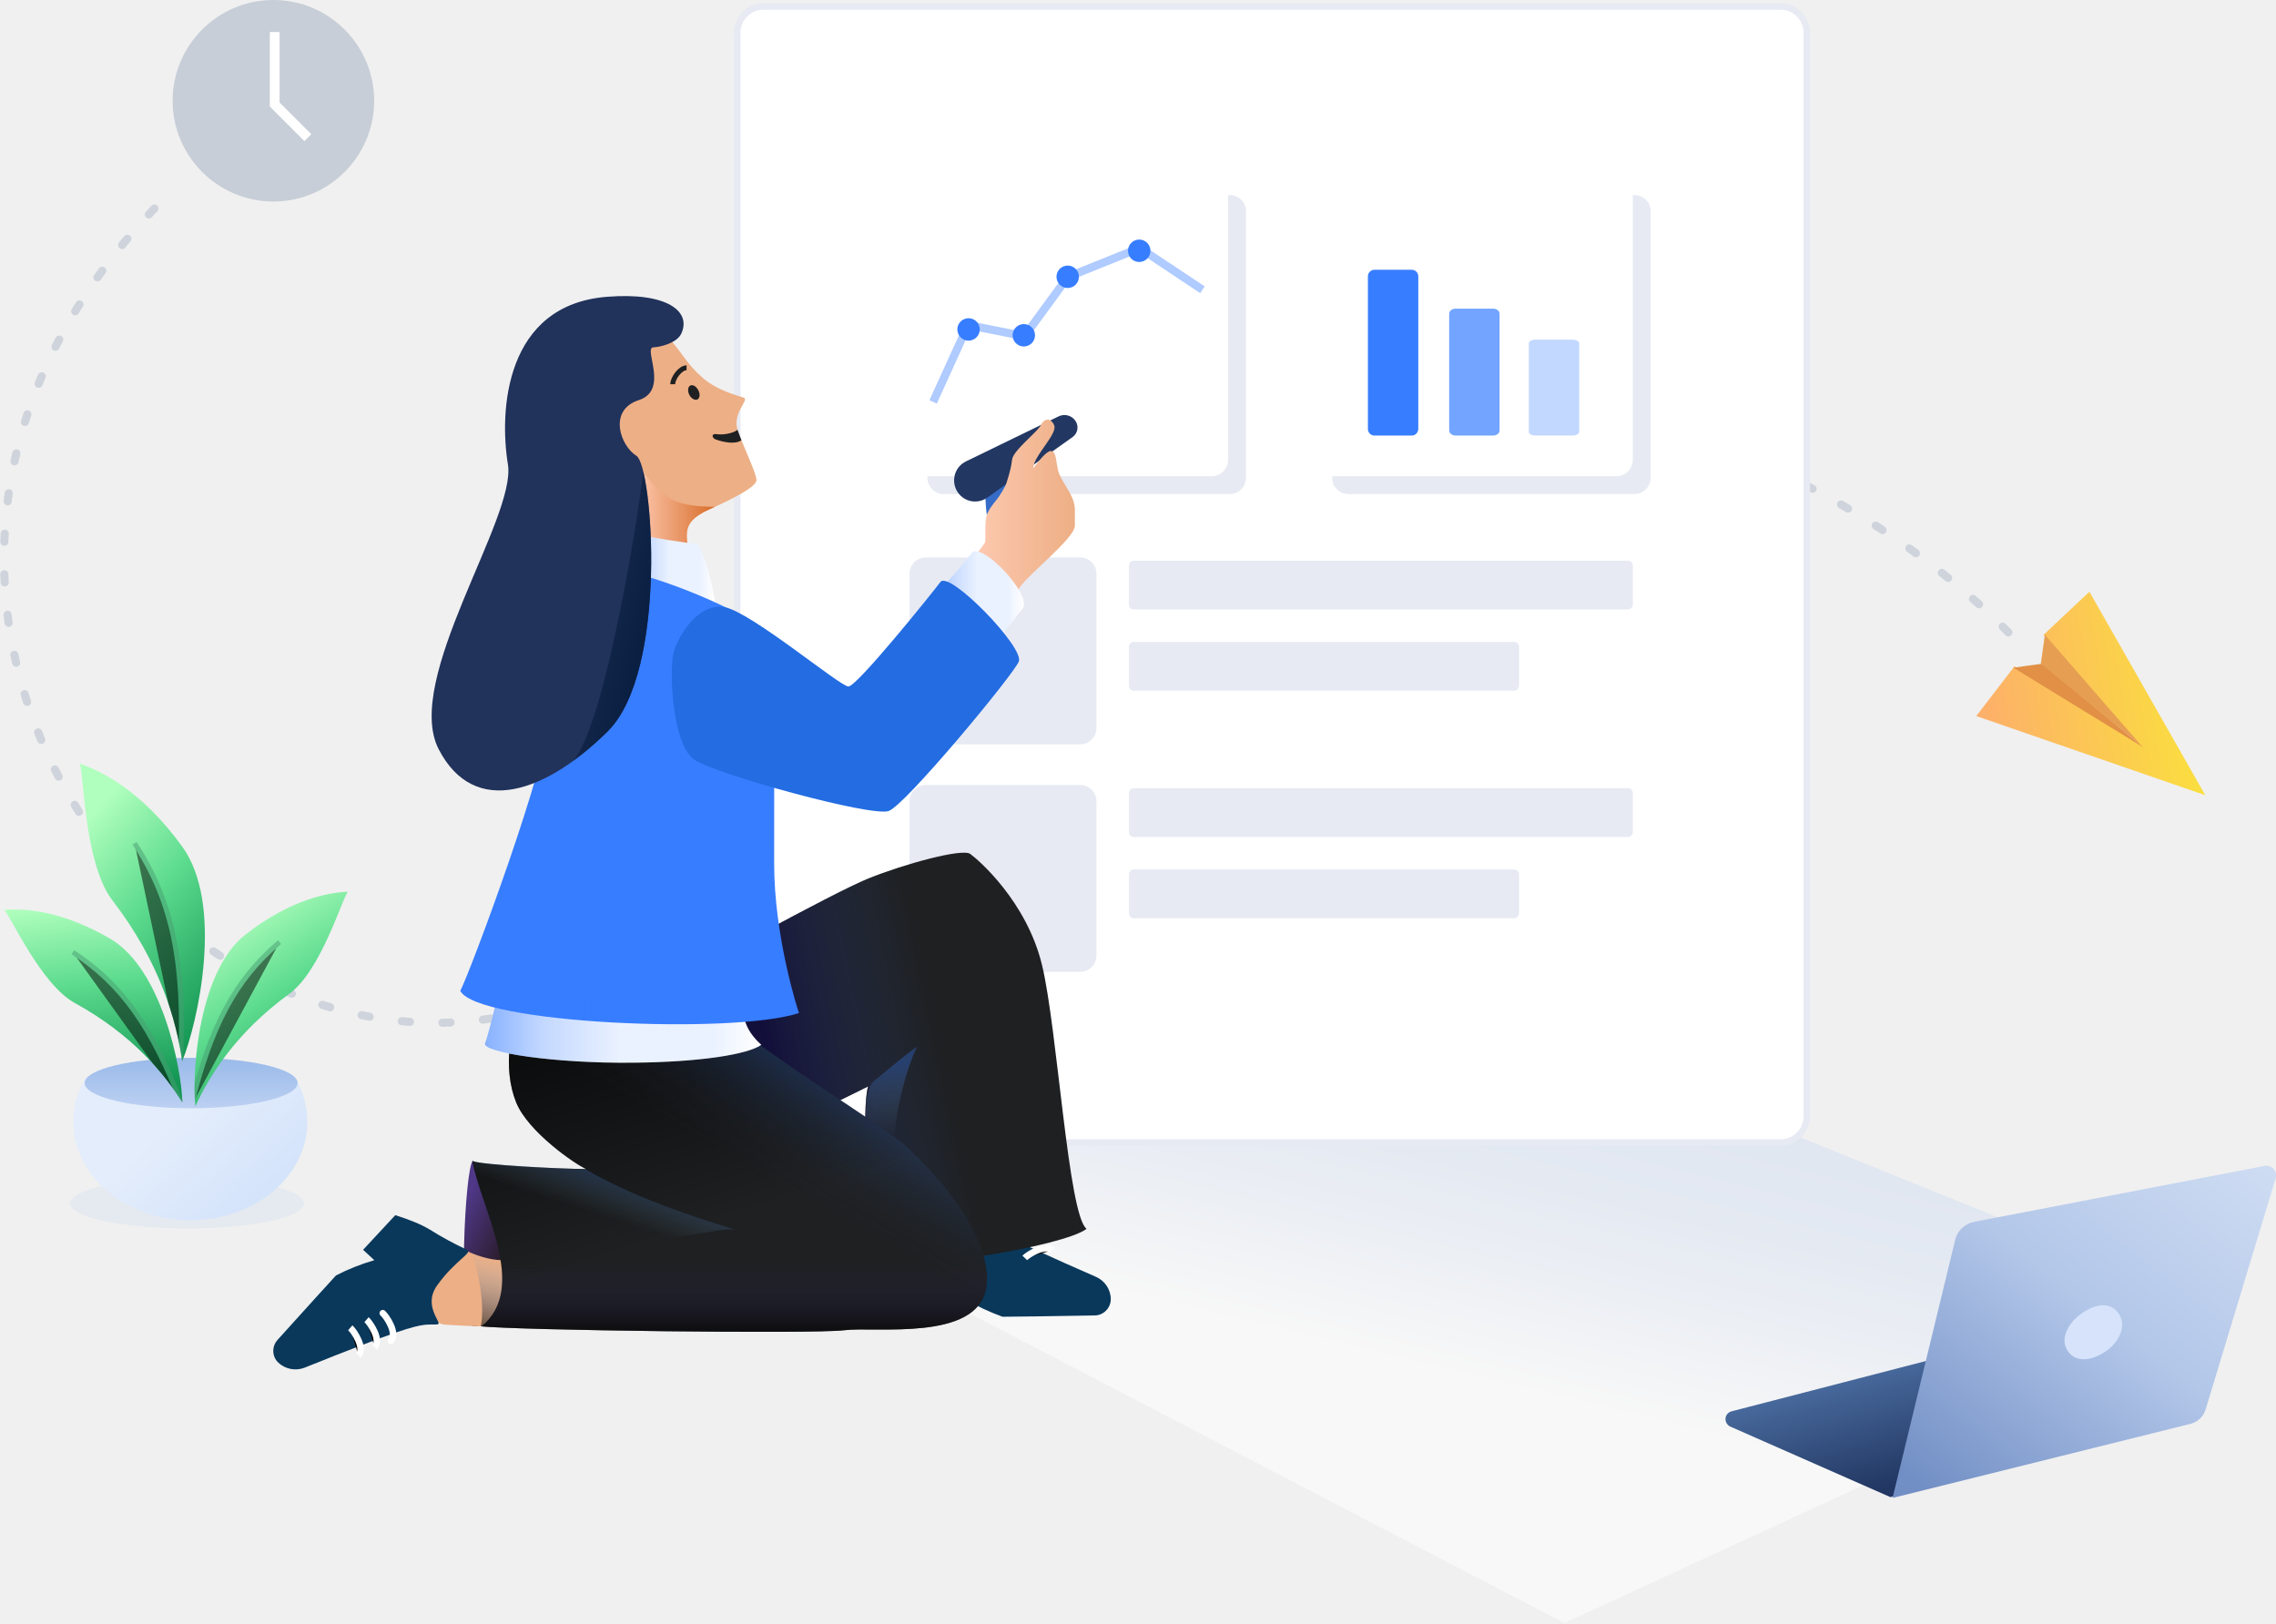
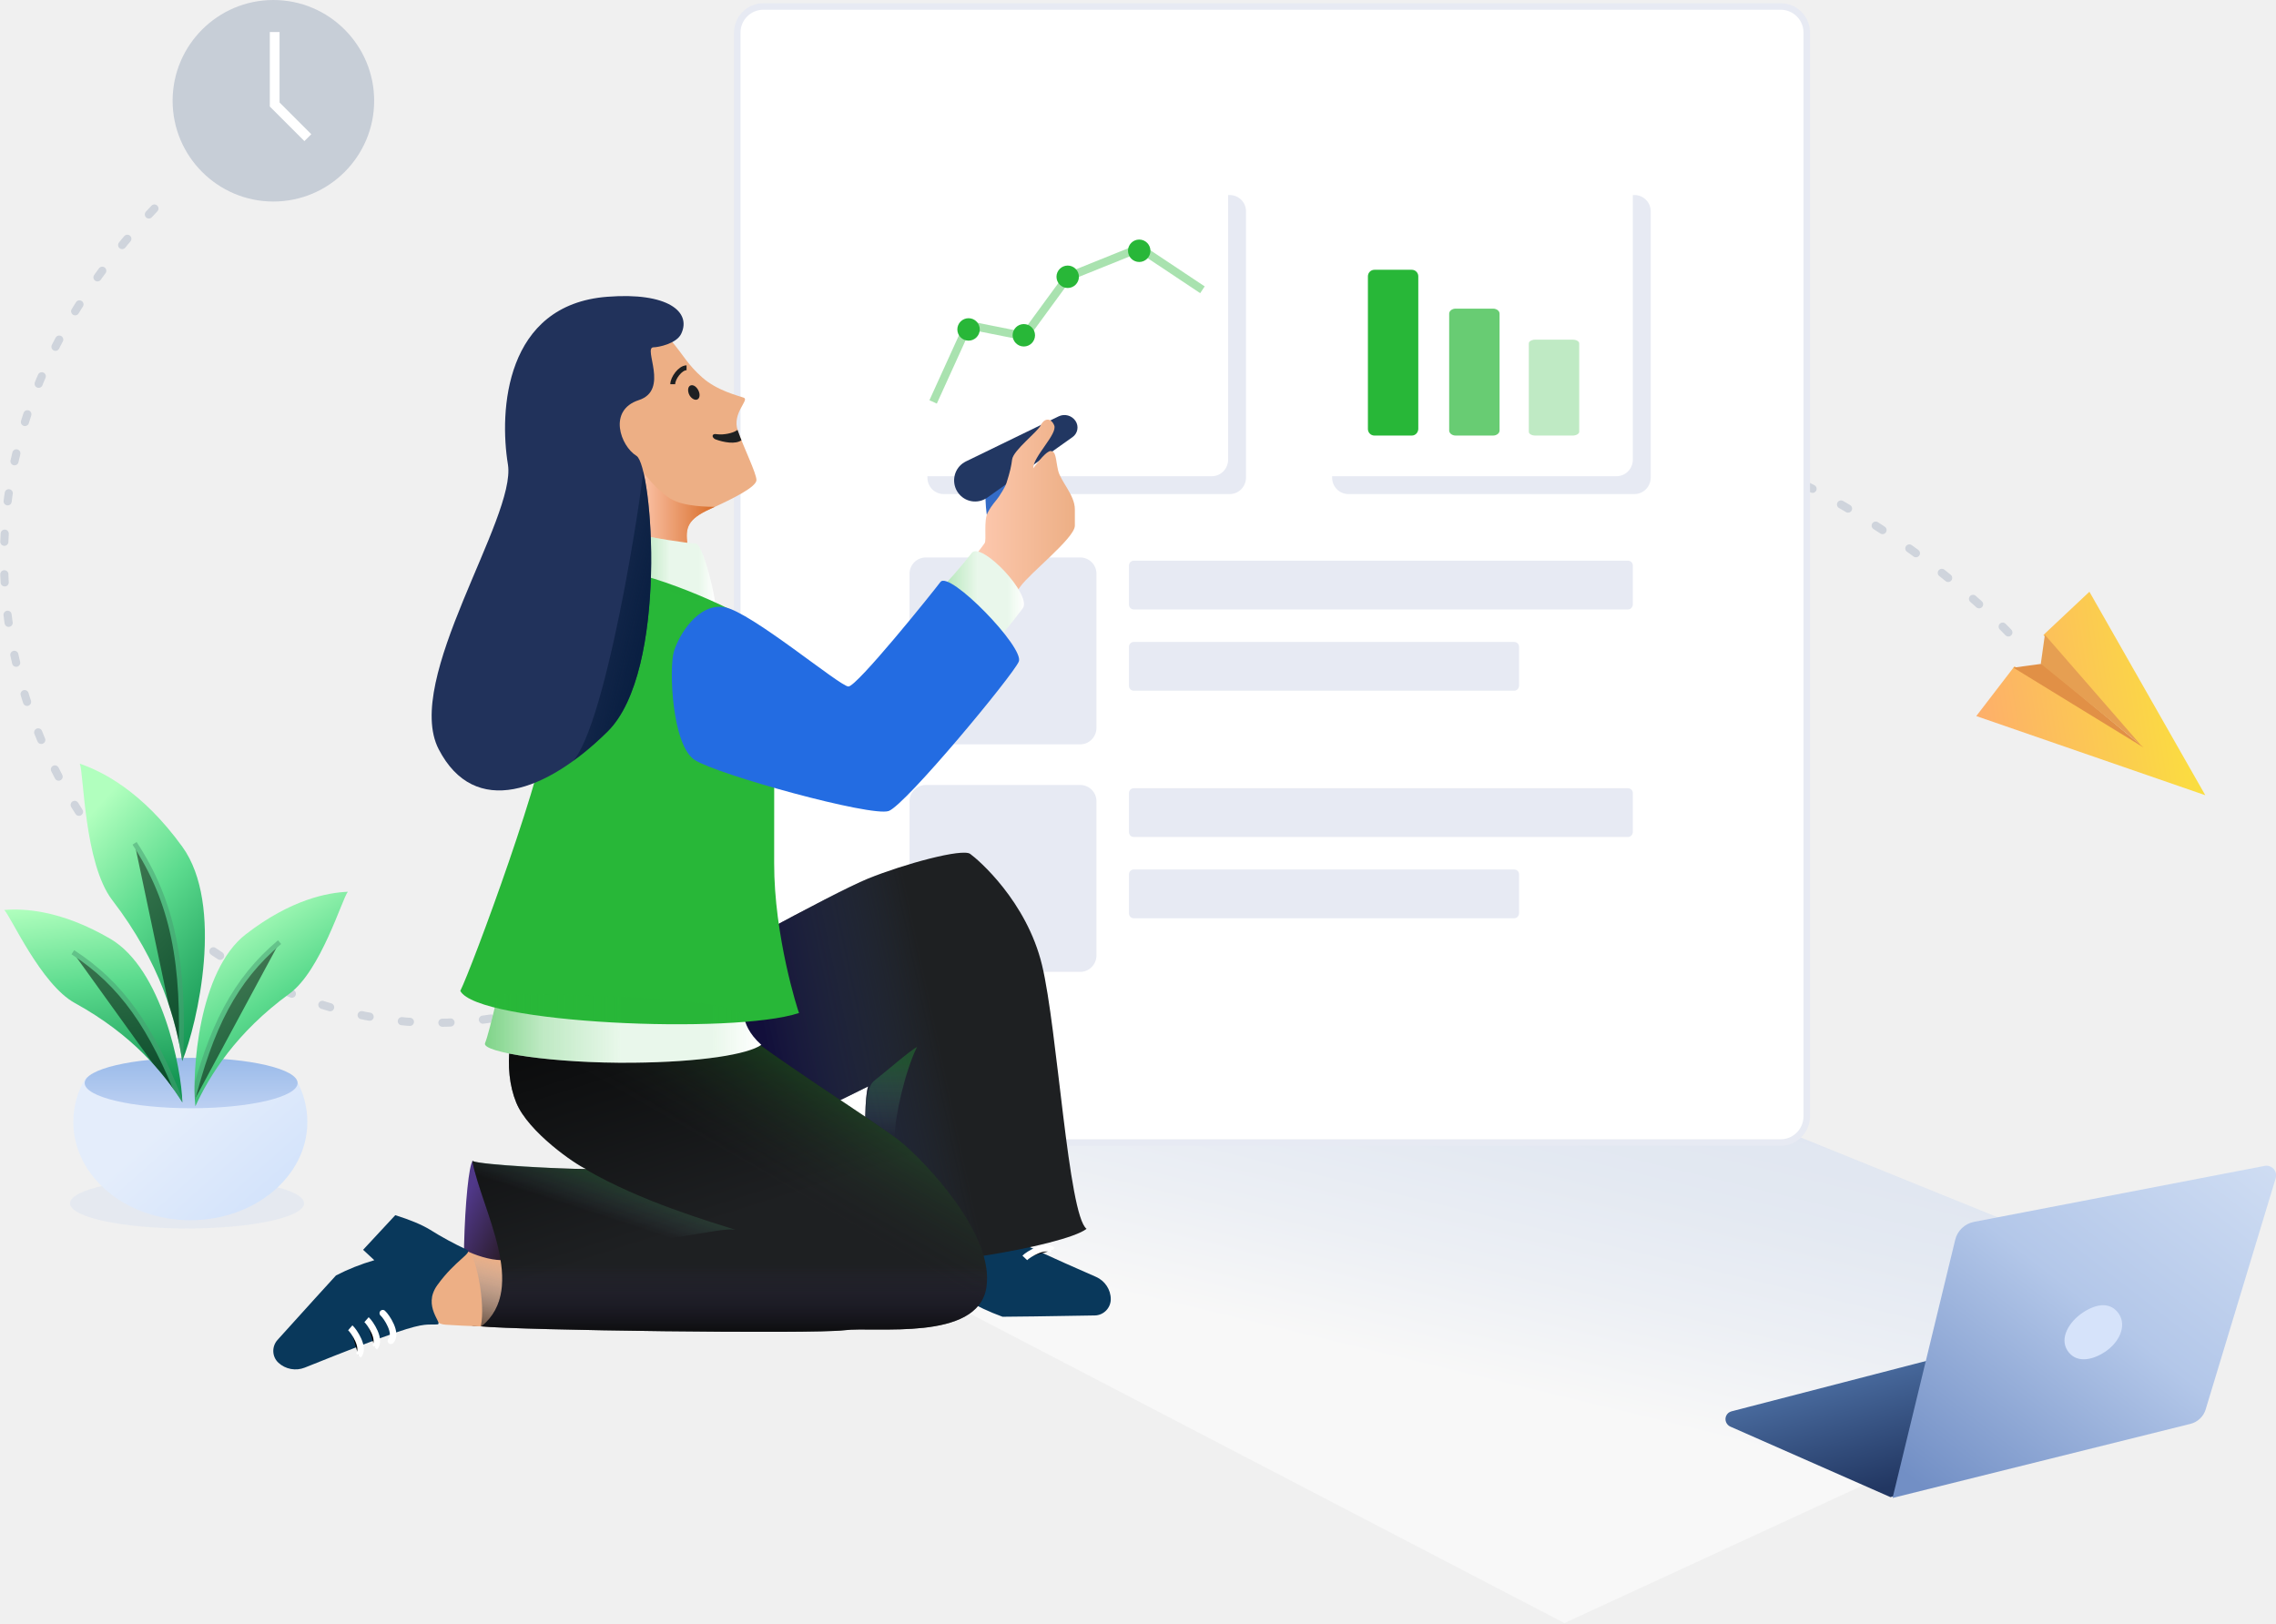
<svg xmlns="http://www.w3.org/2000/svg" xmlns:xlink="http://www.w3.org/1999/xlink" version="1.1" id="Layer_1" x="0px" y="0px" viewBox="0 0 1400.3 998.7" style="enable-background:new 0 0 1400.3 998.7;" xml:space="preserve">
  <style type="text/css">
	.st0{opacity:0.5;fill:url(#phone_stack_shadow_1_);enable-background:new    ;}
	
		.st1{opacity:0.66;fill:none;stroke:#BDC5D1;stroke-width:5;stroke-linecap:round;stroke-miterlimit:10;stroke-dasharray:5,20;enable-background:new    ;}
	.st2{fill:url(#Shape_5_1_);}
	.st3{fill:#E19046;}
	.st4{fill:#E69F52;}
	.st5{fill:#FFFFFF;stroke:#E7EAF3;stroke-width:4;stroke-miterlimit:10;}
	.st6{fill:#E7EAF3;}
	.st7{fill:#FFFFFF;}
- 	.st8{opacity:0.4;fill:none;stroke:#377DFF;stroke-width:5;stroke-miterlimit:10;enable-background:new    ;}
- 	.st9{fill:#377DFF;}
- 	.st10{opacity:0.7;fill:#377DFF;enable-background:new    ;}
- 	.st11{opacity:0.3;fill:#377DFF;enable-background:new    ;}
+ 	.st8{opacity:0.4;fill:none;stroke:#28b738;stroke-width:5;stroke-miterlimit:10;enable-background:new    ;}
+ 	.st9{fill:#28b738;}
+ 	.st10{opacity:0.7;fill:#28b738;enable-background:new    ;}
+ 	.st11{opacity:0.3;fill:#28b738;enable-background:new    ;}
	.st12{fill:#09385B;}
	.st13{stroke:#FFFFFF;stroke-width:4;stroke-miterlimit:10;}
	.st14{fill:#1E2022;}
	.st15{display:none;fill:url(#Mask_Path-2_1_);}
	.st16{fill:url(#Mask_Path-3_1_);}
	.st17{fill:url(#SVGID_1_);}
	.st18{fill:url(#inside_pants_1_);}
	.st19{fill:#EDAF85;}
	.st20{opacity:0.6;clip-path:url(#SVGID_3_);fill:url(#Path_4_1_);enable-background:new    ;}
	.st21{fill:none;stroke:#FFFFFF;stroke-width:4;stroke-linecap:round;stroke-linejoin:round;stroke-miterlimit:10;}
	.st22{fill:url(#Mask_Path-5_1_);}
	.st23{fill:url(#Mask_Path-6_1_);}
	.st24{fill:url(#Mask_Path-7_1_);}
	.st25{fill:url(#SVGID_4_);}
	.st26{clip-path:url(#SVGID_6_);}
	.st27{fill:url(#Path_2_1_);}
	.st28{fill:none;stroke:#1E2022;stroke-width:3;stroke-miterlimit:10;}
	.st29{fill:#346CC7;}
	.st30{fill:#223762;}
	.st31{fill:url(#hand-2_1_);}
	.st32{fill:url(#shirt_bottom_2_);}
	.st33{fill:url(#colar_2_);}
	.st34{fill:url(#shirt_sleeve_2_);}
	.st35{fill:#236CE2;}
	.st36{fill:#21325B;}
	.st37{clip-path:url(#SVGID_8_);}
	.st38{fill:url(#Path_3_1_);}
	.st39{opacity:0.8;fill:#BDC5D1;enable-background:new    ;}
	.st40{fill:none;stroke:#FFFFFF;stroke-width:6;stroke-miterlimit:10;}
	.st41{fill:url(#SVGID_9_);}
	.st42{fill:url(#SVGID_10_);}
	.st43{fill:#D6E3FA;}
	.st44{opacity:0.2;fill:#BBCFF2;enable-background:new    ;}
	.st45{fill:url(#Ellipse_2-3_1_);}
	.st46{fill:url(#Ellipse_1-3_1_);}
	.st47{fill:url(#Shape_2-5_1_);}
	.st48{clip-path:url(#SVGID_12_);}
	.st49{opacity:0.5;stroke:#489C71;stroke-width:3;stroke-miterlimit:10;enable-background:new    ;}
	.st50{fill:url(#Shape_2-8_1_);}
	.st51{clip-path:url(#SVGID_14_);}
	.st52{fill:url(#Shape_2-11_1_);}
	.st53{clip-path:url(#SVGID_16_);}
</style>
  <linearGradient id="phone_stack_shadow_1_" gradientUnits="userSpaceOnUse" x1="1946.613" y1="518.394" x2="1946.225" y2="517.796" gradientTransform="matrix(779.557 0 0 -292.144 -1516419 152086.453)">
    <stop offset="0.197" style="stop-color:#D0DCF1" />
    <stop offset="0.415" style="stop-color:#D6E1F3" />
    <stop offset="0.716" style="stop-color:#E8EEF8" />
    <stop offset="1" style="stop-color:#FFFFFF" />
  </linearGradient>
  <path id="phone_stack_shadow" class="st0" d="M387.4,699.3l436.9-114.2l551.1,223.1L962.5,998.7" />
  <g id="message" transform="translate(118 291)">
    <path id="line" class="st1" d="M-23-162.7C-298.8,127,106.5,536.8,352.4,228.9c414.2-518.5,767-128.9,767-128.9" />
    <g id="rocket" transform="translate(1079 212)">
      <linearGradient id="Shape_5_1_" gradientUnits="userSpaceOnUse" x1="-1546.791" y1="-41.612" x2="-1545.593" y2="-41.446" gradientTransform="matrix(124.988 0 0 -111 193347.156 -4682)">
        <stop offset="0" style="stop-color:#FDAE6B" />
        <stop offset="1" style="stop-color:#FAE539" />
      </linearGradient>
      <path id="Shape_5" class="st2" d="M18.9-62.4L42.4-93l76.1,47.7l-58.3-67l28.3-26.6l71.3,125.2L18.9-62.4z" />
      <path id="Shape_6" class="st3" d="M41.7-92.2l17.8-2.4L121.9-43L41.7-92.2z" />
      <path id="Shape_7" class="st4" d="M58.6-94.6l2.5-17.8l59.1,67.9L58.6-94.6z" />
    </g>
  </g>
  <g>
    <path class="st5" d="M1095.6,703h-626c-8.8,0-16-7.2-16-16V20c0-8.8,7.2-16,16-16h626c8.8,0,16,7.2,16,16v667   C1111.5,695.8,1104.4,703,1095.6,703z" />
    <path id="_copy_5" class="st6" d="M756.6,304h-176c-5.5,0-10-4.5-10-10V130c0-5.5,4.5-10,10-10h176c5.5,0,10,4.5,10,10v164   C766.5,299.5,762.1,304,756.6,304z" />
    <path class="st7" d="M745.6,293h-176c-5.5,0-10-4.5-10-10V119c0-5.5,4.5-10,10-10h176c5.5,0,10,4.5,10,10v164   C755.5,288.5,751.1,293,745.6,293z" />
    <path class="st8" d="M574.1,247.3l21.5-47.3l34.7,6.9l26.7-36.5l44.2-17.8l38.6,25.7" />
    <path class="st9" d="M629.9,213.2c3.8,0,6.9-3.1,6.9-6.9c0-3.8-3.1-6.9-6.9-6.9c-3.8,0-6.9,3.1-6.9,6.9   C623,210.1,626.1,213.2,629.9,213.2L629.9,213.2z" />
    <path class="st9" d="M595.9,209.6c3.8,0,6.9-3.1,6.9-6.9s-3.1-6.9-6.9-6.9s-6.9,3.1-6.9,6.9l0,0C589,206.5,592.1,209.6,595.9,209.6   z" />
    <path class="st9" d="M656.9,177.2c3.8,0,6.9-3.1,6.9-6.9s-3.1-6.9-6.9-6.9s-6.9,3.1-6.9,6.9S653.1,177.2,656.9,177.2L656.9,177.2z" />
    <path class="st9" d="M700.9,161.2c3.8,0,6.9-3.1,6.9-6.9c0-3.8-3.1-6.9-6.9-6.9c-3.8,0-6.9,3.1-6.9,6.9   C694,158.1,697.1,161.2,700.9,161.2L700.9,161.2z" />
    <path id="_copy_6" class="st6" d="M1005.6,304h-176c-5.5,0-10-4.5-10-10V130c0-5.5,4.5-10,10-10h176c5.5,0,10,4.5,10,10v164   C1015.5,299.5,1011.1,304,1005.6,304z" />
    <path class="st7" d="M994.6,293h-176c-5.5,0-10-4.5-10-10V119c0-5.5,4.5-10,10-10h176c5.5,0,10,4.5,10,10v164   C1004.5,288.5,1000.1,293,994.6,293z" />
    <path class="st9" d="M868.6,268h-23c-2.2,0-4-1.8-4-4v-94c0-2.2,1.8-4,4-4h23c2.2,0,4,1.8,4,4v94C872.5,266.2,870.8,268,868.6,268z   " />
    <path id="_copy_9" class="st10" d="M918.6,268h-23c-2.2,0-4-1.4-4-3.1V193c0-1.7,1.8-3.1,4-3.1h23c2.2,0,4,1.4,4,3.1v71.9   C922.6,266.6,920.8,268,918.6,268z" />
    <path id="_copy_10" class="st11" d="M967.6,268h-23c-2.2,0-4-1-4-2.3v-54.4c0-1.3,1.8-2.3,4-2.3h23c2.2,0,4,1,4,2.3v54.4   C971.6,266.9,969.8,268,967.6,268z" />
    <g id="list" transform="translate(106 338)">
      <path class="st6" d="M558.6,120h-95c-5.5,0-10-4.5-10-10V15c0-5.5,4.5-10,10-10h95c5.5,0,10,4.5,10,10v95    C568.5,115.5,564.1,120,558.6,120z" />
      <path class="st6" d="M558.6,260h-95c-5.5,0-10-4.5-10-10v-95c0-5.5,4.5-10,10-10h95c5.5,0,10,4.5,10,10v95    C568.5,255.5,564.1,260,558.6,260z" />
      <path class="st6" d="M895.6,37h-304c-1.7,0-3-1.3-3-3l0,0V10c0-1.7,1.3-3,3-3h304c1.7,0,3,1.3,3,3v24    C898.5,35.7,897.2,37,895.6,37z" />
      <path class="st6" d="M895.6,177h-304c-1.7,0-3-1.3-3-3v-24c0-1.7,1.3-3,3-3h304c1.7,0,3,1.3,3,3v24    C898.5,175.7,897.2,177,895.6,177z" />
      <path class="st6" d="M825.6,87h-234c-1.7,0-3-1.3-3-3V60c0-1.7,1.3-3,3-3h234c1.7,0,3,1.3,3,3v24C828.5,85.7,827.2,87,825.6,87z" />
      <path class="st6" d="M825.6,227h-234c-1.7,0-3-1.3-3-3v-24c0-1.7,1.3-3,3-3h234c1.7,0,3,1.3,3,3v24    C828.5,225.7,827.2,227,825.6,227z" />
    </g>
  </g>
  <g>
    <g id="shoe" transform="translate(385 219)">
      <path class="st12" d="M208.9,589.8h-29.1c-4-8.4-6.7-15.6-8-21.6c-2-9-5-15.7-2-27.9s37.2-19.1,41.5-15.2c4.3,3.9,3.6,6,20.7,15.1    c10.3,5.5,29.5,14.3,57.4,26.5c5.4,2.4,9,7.8,9,13.7c0,5.4-4.4,9.9-9.8,10c-30.4,0.5-49.3,0.8-56.8,0.8c-8-2.9-15.7-6.5-23-10.8    L208.9,589.8L208.9,589.8z" />
      <path id="Shape_9_copy_3" class="st13" d="M245.5,555c2-2.1,12.5-8.7,17-4.7" />
    </g>
    <g id="leg" transform="translate(240)">
      <g>
        <path id="Mask_Path" class="st14" d="M182.5,599.3c0,0,89.2-49.6,111.6-58.7c22.4-9.1,58-18.7,62.8-15.2     c4.9,3.5,34.7,29.1,44.2,68.4c9.5,39.3,16.1,153.7,27.4,162.3c-13.5,10.7-112.3,27.2-134.4,19.7c0-26.9-4.2-94.3,0-107.3     c-8.3,4-62.8,31.7-85.3,37.6c-11,2.9-34.2-24.2-38-51C166.9,627.1,182.5,599.3,182.5,599.3z" />
        <radialGradient id="Mask_Path-2_1_" cx="1222.697" cy="515.421" r="0.438" gradientTransform="matrix(258.3484 0 0 -253.075 -315518.5 130964.852)" gradientUnits="userSpaceOnUse">
          <stop offset="0" style="stop-color:#E36359;stop-opacity:0.361" />
          <stop offset="1" style="stop-color:#704840;stop-opacity:0" />
        </radialGradient>
        <path id="Mask_Path-2" class="st15" d="M182.5,599.3c0,0,89.2-49.6,111.6-58.7c22.4-9.1,58-18.7,62.8-15.2     c4.9,3.5,34.7,29.1,44.2,68.4c9.5,39.3,16.1,153.7,27.4,162.3c-13.5,10.7-112.3,27.2-134.4,19.7c0-26.9-4.2-94.3,0-107.3     c-8.3,4-62.8,31.7-85.3,37.6c-11,2.9-34.2-24.2-38-51C166.9,627.1,182.5,599.3,182.5,599.3z" />
        <linearGradient id="Mask_Path-3_1_" gradientUnits="userSpaceOnUse" x1="1222.607" y1="514.916" x2="1222.209" y2="514.833" gradientTransform="matrix(258.3484 0 0 -253.075 -315518.5 130964.852)">
          <stop offset="0" style="stop-color:#2D4063;stop-opacity:0" />
          <stop offset="1" style="stop-color:#120F3B" />
        </linearGradient>
        <path id="Mask_Path-3" class="st16" d="M182.5,599.3c0,0,89.2-49.6,111.6-58.7c22.4-9.1,58-18.7,62.8-15.2     c4.9,3.5,34.7,29.1,44.2,68.4c9.5,39.3,16.1,153.7,27.4,162.3c-13.5,10.7-112.3,27.2-134.4,19.7c0-26.9-4.2-94.3,0-107.3     c-8.3,4-62.8,31.7-85.3,37.6c-11,2.9-34.2-24.2-38-51C166.9,627.1,182.5,599.3,182.5,599.3z" />
      </g>
      <linearGradient id="SVGID_1_" gradientUnits="userSpaceOnUse" x1="1168.006" y1="533.552" x2="1168.006" y2="534.373" gradientTransform="matrix(31.543 0 0 -55.881 -36534.023 30515.502)">
        <stop offset="0" style="stop-color:#8DC6D5;stop-opacity:0" />
-         <stop offset="1" style="stop-color:#377DFF;stop-opacity:0.3" />
+         <stop offset="1" style="stop-color:#28b738;stop-opacity:0.3" />
      </linearGradient>
      <path class="st17" d="M298.2,664.7c5.5-4.2,21.9-18.5,26-20.5c-7.1,14.2-13.8,42.8-13.8,55.9c-6.2-4-12.1-8.4-17.8-13.1    C292.7,674.9,294.5,667.4,298.2,664.7z" />
    </g>
    <linearGradient id="inside_pants_1_" gradientUnits="userSpaceOnUse" x1="1893.791" y1="522.686" x2="1893.331" y2="523.355" gradientTransform="matrix(34.7099 0 0 -101.6208 -65426.227 53912.914)">
      <stop offset="0" style="stop-color:#221616" />
      <stop offset="1" style="stop-color:#503889" />
    </linearGradient>
    <path id="inside_pants" class="st18" d="M290.9,714.3c-4.8,3.8-9.5,99.5,0,101.5s34.5-20.1,28.2-60.9   C312.8,714.1,295.8,718.9,290.9,714.3z" />
    <g id="ankle" transform="translate(96 243)">
      <path class="st19" d="M226,529.5c-10.8,5.6-25.7,3.1-44.5-7.7c-4.6,10.4-7.6,17.7-9,21.8c-6,18.3-4.1,27.8,5.7,28.5    c13.2,0.9,29.1,1.4,47.8,1.4C236.9,538.6,236.9,523.9,226,529.5z" />
      <g>
        <g>
          <g>
            <defs>
              <path id="SVGID_2_" d="M226,529.5c-10.8,5.6-25.7,3.1-44.5-7.7c-4.6,10.4-7.6,17.7-9,21.8c-6,18.3-4.1,27.8,5.7,28.5        c13.2,0.9,29.1,1.4,47.8,1.4C236.9,538.6,236.9,523.9,226,529.5z" />
            </defs>
            <clipPath id="SVGID_3_">
              <use xlink:href="#SVGID_2_" style="overflow:visible;" />
            </clipPath>
            <linearGradient id="Path_4_1_" gradientUnits="userSpaceOnUse" x1="1599.297" y1="290.679" x2="1599.191" y2="289.849" gradientTransform="matrix(31.1899 0 0 -57.5656 -49677.266 17261.881)">
              <stop offset="0" style="stop-color:#70B8F9;stop-opacity:0" />
              <stop offset="1" style="stop-color:#000000" />
            </linearGradient>
            <path id="Path_4" class="st20" d="M199.2,575c3.9-10-0.5-43-8.7-52.2s30,5.9,30,5.9s-2.4,23.5-5.4,30.2       C206.3,578.6,197.2,580,199.2,575z" />
          </g>
        </g>
      </g>
    </g>
    <g>
      <path class="st12" d="M264.5,756.6c7.3,4.6,14.9,8.7,22.8,12.4c3.8,1.8-7.2,6.4-18.2,21.7c-9.6,13.2,3.9,23.9,0,24.2    c-5.8,0.5-6.8-1.4-25.2,4.9c-11,3.8-29.8,11-56.4,21.7l0,0c-5.5,2.2-11.9,1-16.2-3c-4-3.7-4.2-9.9-0.6-14c19-21,31-34.3,36-39.7    c7.5-3.9,15.4-7,23.6-9.4l-6.9-6.4l19.8-21.3C252.1,750.5,259.2,753.4,264.5,756.6z" />
      <path id="Shape_9" class="st13" d="M215.5,817c2.3,2,9.3,12.5,5,17" />
      <path id="Shape_9_copy" class="st13" d="M225.5,812c2.3,2,9.3,12.5,5,17" />
      <path id="Shape_9_copy_2" class="st21" d="M235.5,808c2.3,2,9.3,12.5,5,17" />
    </g>
    <path id="Mask_Path-4" class="st14" d="M325.4,610.5c-12.4,17.6-16.2,47.4-7.8,67.9c7.4,18.2,36.6,38.2,43,40.9   c-14.6,0-63.7-2.4-70-4.9c5.7,29.9,34.7,78.1,5.7,101.7c21.2,2.4,204,4.8,223.1,2.4c19-2.4,81.9,7.1,87.4-26   c5.6-33.1-38.6-78.6-52.6-90s-92.6-60.5-106-75.3C435,612.5,337.8,592.9,325.4,610.5z" />
    <linearGradient id="Mask_Path-5_1_" gradientUnits="userSpaceOnUse" x1="1943.517" y1="516.198" x2="1943.776" y2="515.646" gradientTransform="matrix(316.7008 0 0 -215.9531 -615168.062 112111.664)">
      <stop offset="0" style="stop-color:#000000;stop-opacity:0.639" />
      <stop offset="1" style="stop-color:#000000;stop-opacity:0" />
    </linearGradient>
    <path id="Mask_Path-5" class="st22" d="M325.4,610.5c-12.4,17.6-16.2,47.4-7.8,67.9c7.4,18.2,36.6,38.2,43,40.9   c-14.6,0-63.7-2.4-70-4.9c5.7,29.9,34.7,78.1,5.7,101.7c21.2,2.4,204,4.8,223.1,2.4c19-2.4,81.9,7.1,87.4-26   c5.6-33.1-38.6-78.6-52.6-90s-92.6-60.5-106-75.3C435,612.5,337.8,592.9,325.4,610.5z" />
    <linearGradient id="Mask_Path-6_1_" gradientUnits="userSpaceOnUse" x1="1944.143" y1="516.173" x2="1943.861" y2="515.838" gradientTransform="matrix(316.7008 0 0 -215.9531 -615168.062 112111.664)">
-       <stop offset="0" style="stop-color:#377DFF;stop-opacity:0.5" />
+       <stop offset="0" style="stop-color:#28b738;stop-opacity:0.5" />
      <stop offset="1" style="stop-color:#282828;stop-opacity:0" />
    </linearGradient>
    <path id="Mask_Path-6" class="st23" d="M325.4,610.5c-12.4,17.6-16.2,47.4-7.8,67.9c7.4,18.2,36.6,38.2,43,40.9   c-14.6,0-63.7-2.4-70-4.9c5.7,29.9,34.7,78.1,5.7,101.7c21.2,2.4,204,4.8,223.1,2.4c19-2.4,81.9,7.1,87.4-26   c5.6-33.1-38.6-78.6-52.6-90s-92.6-60.5-106-75.3C435,612.5,337.8,592.9,325.4,610.5z" />
    <linearGradient id="Mask_Path-7_1_" gradientUnits="userSpaceOnUse" x1="1943.844" y1="515.544" x2="1943.844" y2="515.353" gradientTransform="matrix(316.7008 0 0 -215.9531 -615168.062 112111.664)">
      <stop offset="0" style="stop-color:#3D3068;stop-opacity:0" />
      <stop offset="1" style="stop-color:#000000;stop-opacity:0.588" />
    </linearGradient>
    <path id="Mask_Path-7" class="st24" d="M325.4,610.5c-12.4,17.6-16.2,47.4-7.8,67.9c7.4,18.2,36.6,38.2,43,40.9   c-14.6,0-63.7-2.4-70-4.9c5.7,29.9,34.7,78.1,5.7,101.7c21.2,2.4,204,4.8,223.1,2.4c19-2.4,81.9,7.1,87.4-26   c5.6-33.1-38.6-78.6-52.6-90s-92.6-60.5-106-75.3C435,612.5,337.8,592.9,325.4,610.5z" />
    <linearGradient id="SVGID_4_" gradientUnits="userSpaceOnUse" x1="1937.89" y1="537.67" x2="1938.24" y2="537.991" gradientTransform="matrix(163.068 0 0 -48.6011 -315657.75 26873.299)">
      <stop offset="0" style="stop-color:#8DC6D5;stop-opacity:0" />
-       <stop offset="1" style="stop-color:#377DFF;stop-opacity:0.3" />
+       <stop offset="1" style="stop-color:#28b738;stop-opacity:0.3" />
    </linearGradient>
    <path class="st25" d="M290.6,714.7c3.8,17.6,22.1,31.7,55,42.4c49.3,16,97.8-4.3,108.1,0c-16.7-5.4-59.1-17.6-93.4-37.6   C348.4,719.5,325.1,717.9,290.6,714.7z" />
  </g>
  <g>
    <path class="st19" d="M412.6,209.2c8.6,10.2,10.2,14.8,19.4,23s22,11.2,25.6,12.5c3.7,1.3-7.4,9.5-3.7,20.2   c3.7,10.6,11.5,26.3,11.5,30.5s-14.5,11.5-28.3,17.7S421.4,324.5,423,335s3.9,24.1,14.1,30c6.8,4-12.5-3.1-58.1-21.1   c-19.3-43.3-24.2-78.7-14.5-106C379.1,197,404,199,412.6,209.2z" />
    <g>
      <g>
        <g>
          <defs>
            <path id="SVGID_5_" d="M412.6,209.2c8.6,10.2,10.2,14.8,19.4,23s22,11.2,25.6,12.5c3.7,1.3-7.4,9.5-3.7,20.2       c3.7,10.6,11.5,26.3,11.5,30.5s-14.5,11.5-28.3,17.7S421.4,324.5,423,335s3.9,24.1,14.1,30c6.8,4-12.5-3.1-58.1-21.1       c-19.3-43.3-24.2-78.7-14.5-106C379.1,197,404,199,412.6,209.2z" />
          </defs>
          <clipPath id="SVGID_6_">
            <use xlink:href="#SVGID_5_" style="overflow:visible;" />
          </clipPath>
          <g id="face-2" class="st26">
            <linearGradient id="Path_2_1_" gradientUnits="userSpaceOnUse" x1="389.978" y1="-540.335" x2="447.674" y2="-540.335" gradientTransform="matrix(1 0 0 1 0 856)">
              <stop offset="0" style="stop-color:#FFCCB5" />
              <stop offset="1" style="stop-color:#D25E13" />
            </linearGradient>
            <path id="Path_2" class="st27" d="M393.4,287.8c4,4.8,10.7,13.9,19.2,19.1c8,4.8,22.1,5,30.7,5c17.6,0-23.6,32.6-23.6,32.6       l-26.3-5.3C393.4,339.2,385.7,278.5,393.4,287.8z" />
            <path class="st28" d="M413.9,236.4c0-3.7,4.6-10.1,8.5-10.1" />
            <path class="st14" d="M428.7,245.9c1.7-0.4,2.2-2.8,1.2-5.2s-3.1-4.1-4.8-3.6c-1.7,0.4-2.2,2.8-1.3,5.2       S427.1,246.4,428.7,245.9z" />
            <path class="st14" d="M453.3,264.8c0.9-0.7,0.8,0.6,1.4,1.8c0.6,1.4,1.2,2.7,1.6,4.2c-3.7,2.8-11.1,1.4-16.2-0.5       c-1-0.4-2.1-1.7-1.5-2.6s1.7-0.6,2.8-0.5C445.2,267.7,451,266.5,453.3,264.8z" />
          </g>
        </g>
      </g>
    </g>
    <g id="hand" transform="translate(418 70)">
      <path id="finger" class="st29" d="M189.5,248c-1.3-2.1-2.6-31.9,1-36s12.7-9.2,14-8s4.5,7.6,2,9s-7.4,6.3-7,8s1.1,6.9,3,9    S192.6,252.9,189.5,248z" />
      <g id="pen">
        <path class="st7" d="M233.4,189c2.9-2.5,16.7-9.2,18.2-4c1,3.4-3.6,7.9-13.6,13.3C233,193.8,231.4,190.7,233.4,189z" />
        <path class="st30" d="M176.3,213.9l57-27.7c3.7-1.8,8.1-0.6,10.4,2.8c2.2,3.3,1.4,7.7-1.9,10l-52.4,37.2     c-5.8,4.1-13.9,2.8-18-3.1l0,0c-0.2-0.3-0.4-0.6-0.6-0.9c-3.6-6.2-1.6-14.2,4.6-17.8l0,0C175.6,214.3,175.9,214.1,176.3,213.9z" />
      </g>
      <linearGradient id="hand-2_1_" gradientUnits="userSpaceOnUse" x1="-661.4" y1="-607.502" x2="-592.93" y2="-607.502" gradientTransform="matrix(1 0 0 1 836 856)">
        <stop offset="0" style="stop-color:#FFCCB5" />
        <stop offset="1" style="stop-color:#EDAF85" />
      </linearGradient>
      <path id="hand-2" class="st31" d="M174.6,281.2c7-8.7,11.4-14.4,13.2-17c1.3-1.9-0.8-14,2-19c2.7-5,4.7-6.6,6.7-9.5    c0.6-0.9,3.8-5.7,4.7-8.4c2.3-7.2,3-10.6,3.5-14.6c0.7-5.6,15.7-17,17.6-21c1.8-4,6-5.3,8.3,0c2.2,5.3-12.9,19.1-12.9,26.4    c0,0.4,6.5-9.6,10.5-10.6c3.7,0,3.2,5,4.8,12c1.6,6.8,10.3,15.1,10.3,23.9c0,5.1,0,9.3,0,10.1c-0.1,7.6-27.6,29-33.6,37.5    c-4,5.7-8.4,11.7-13.1,17.8L174.6,281.2z" />
    </g>
    <path id="shirt_bottom" class="st7" d="M306.3,611.8c-3.8,16.3-6.4,26.4-7.9,30.1c-2.2,5.6,42.4,12.5,91,12c42-0.4,70.9-5.2,79-11   c-7.8-7-9.8-13.1-10.8-17.5C449.9,616.4,399.4,611.8,306.3,611.8z" />
    <path id="colar" class="st7" d="M390.4,328.3c9.8,2.5,32.8,6.1,37.5,6.1c4.7-0.1,12.5,34,12,37s-46.3-13.5-49.5-17.4   C387.2,350,380.5,325.8,390.4,328.3z" />
    <path id="Mask_Path-9" class="st9" d="M283.2,609.7c6.9-13.7,54.4-141.3,54.9-170.5s9.2-89.2,34.7-89s78.2,24.3,86.9,30.8   s16.6,34.4,16.6,49.8c0,7.6,0.1,53.5,0,100.2c-0.1,44.9,14.5,90.5,15.3,92.3C451.3,636.7,293.9,629.9,283.2,609.7z" />
    <path id="shirt_sleeve" class="st7" d="M574.7,365.9c7.3-6.2,17.5-18.4,23.2-25.7c5.7-7.3,37.5,25.9,31.3,34.2   c-6.2,8.3-18.7,23.8-24.7,28.3C598.4,407.2,567.4,372,574.7,365.9z" />
    <linearGradient id="shirt_bottom_2_" gradientUnits="userSpaceOnUse" x1="298.322" y1="-223.137" x2="468.4" y2="-223.137" gradientTransform="matrix(1 0 0 1 0 856)">
-       <stop offset="0" style="stop-color:#377DFF;stop-opacity:0.6" />
-       <stop offset="0.208" style="stop-color:#377DFF;stop-opacity:0.3" />
-       <stop offset="0.495" style="stop-color:#377DFF;stop-opacity:0.1" />
-       <stop offset="0.826" style="stop-color:#377DFF;stop-opacity:0.1" />
-       <stop offset="1" style="stop-color:#377DFF;stop-opacity:0" />
+       <stop offset="0" style="stop-color:#28b738;stop-opacity:0.6" />
+       <stop offset="0.208" style="stop-color:#28b738;stop-opacity:0.3" />
+       <stop offset="0.495" style="stop-color:#28b738;stop-opacity:0.1" />
+       <stop offset="0.826" style="stop-color:#28b738;stop-opacity:0.1" />
+       <stop offset="1" style="stop-color:#28b738;stop-opacity:0" />
    </linearGradient>
    <path id="shirt_bottom_1_" class="st32" d="M306.3,611.8c-3.8,16.3-6.4,26.4-7.9,30.1c-2.2,5.6,42.4,12.5,91,12   c42-0.4,70.9-5.2,79-11c-7.8-7-9.8-13.1-10.8-17.5C449.9,616.4,399.4,611.8,306.3,611.8z" />
    <linearGradient id="colar_2_" gradientUnits="userSpaceOnUse" x1="385.199" y1="-506.059" x2="439.844" y2="-506.059" gradientTransform="matrix(1 0 0 1 0 856)">
-       <stop offset="0" style="stop-color:#377DFF;stop-opacity:0.6" />
-       <stop offset="0.208" style="stop-color:#377DFF;stop-opacity:0.3" />
-       <stop offset="0.495" style="stop-color:#377DFF;stop-opacity:0.1" />
-       <stop offset="0.826" style="stop-color:#377DFF;stop-opacity:0.1" />
-       <stop offset="1" style="stop-color:#377DFF;stop-opacity:0" />
+       <stop offset="0" style="stop-color:#28b738;stop-opacity:0.6" />
+       <stop offset="0.208" style="stop-color:#28b738;stop-opacity:0.3" />
+       <stop offset="0.495" style="stop-color:#28b738;stop-opacity:0.1" />
+       <stop offset="0.826" style="stop-color:#28b738;stop-opacity:0.1" />
+       <stop offset="1" style="stop-color:#28b738;stop-opacity:0" />
    </linearGradient>
    <path id="colar_1_" class="st33" d="M390.4,328.3c9.8,2.5,32.8,6.1,37.5,6.1c4.7-0.1,12.5,34,12,37s-46.3-13.5-49.5-17.4   C387.2,350,380.5,325.8,390.4,328.3z" />
    <linearGradient id="shirt_sleeve_2_" gradientUnits="userSpaceOnUse" x1="573.594" y1="-484.872" x2="629.998" y2="-484.872" gradientTransform="matrix(1 0 0 1 0 856)">
-       <stop offset="0" style="stop-color:#377DFF;stop-opacity:0.6" />
-       <stop offset="0.208" style="stop-color:#377DFF;stop-opacity:0.3" />
-       <stop offset="0.495" style="stop-color:#377DFF;stop-opacity:0.1" />
-       <stop offset="0.826" style="stop-color:#377DFF;stop-opacity:0.1" />
-       <stop offset="1" style="stop-color:#377DFF;stop-opacity:0" />
+       <stop offset="0" style="stop-color:#28b738;stop-opacity:0.6" />
+       <stop offset="0.208" style="stop-color:#28b738;stop-opacity:0.3" />
+       <stop offset="0.495" style="stop-color:#28b738;stop-opacity:0.1" />
+       <stop offset="0.826" style="stop-color:#28b738;stop-opacity:0.1" />
+       <stop offset="1" style="stop-color:#28b738;stop-opacity:0" />
    </linearGradient>
    <path id="shirt_sleeve_1_" class="st34" d="M574.7,365.9c7.3-6.2,17.5-18.4,23.2-25.7c5.7-7.3,37.5,25.9,31.3,34.2   c-6.2,8.3-18.7,23.8-24.7,28.3C598.4,407.2,567.4,372,574.7,365.9z" />
    <path id="Mask_Path-10" class="st35" d="M427.4,467.6c13.9,9,108.8,35.2,119.4,31.4c10.5-3.9,76.3-83.3,80-91.9s-42.7-56.3-48.2-49   s-51.4,64.3-56.6,64.3s-60.2-46.1-76.3-48.8s-28,17-31.1,27.3S413.4,458.6,427.4,467.6z" />
    <path class="st36" d="M393,246.2c19.1-6.2,2.3-32.5,9.1-32.5c2.8,0,14.1-2.2,17-8.3c6.5-13.6-8.4-25.7-45.4-22.8   c-63.2,4.8-66.6,70.4-61.2,103.2c5.3,32.8-64.7,132.5-42.6,175.2s66.3,26.3,103.9-10.9s27.7-163.5,17.8-169.6   C381.7,274.4,373.9,252.4,393,246.2z" />
    <g>
      <g>
        <g>
          <defs>
            <path id="SVGID_7_" d="M393,246.2c19.1-6.2,2.3-32.5,9.1-32.5c2.8,0,14.1-2.2,17-8.3c6.5-13.6-8.4-25.7-45.4-22.8       c-63.2,4.8-66.6,70.4-61.2,103.2c5.3,32.8-64.7,132.5-42.6,175.2s66.3,26.3,103.9-10.9s27.7-163.5,17.8-169.6       C381.7,274.4,373.9,252.4,393,246.2z" />
          </defs>
          <clipPath id="SVGID_8_">
            <use xlink:href="#SVGID_7_" style="overflow:visible;" />
          </clipPath>
          <g id="hair-2" class="st37">
            <linearGradient id="Path_3_1_" gradientUnits="userSpaceOnUse" x1="1922.29" y1="516.648" x2="1922.825" y2="516.298" gradientTransform="matrix(71.4874 0 0 -196.1707 -137063.906 101701.789)">
              <stop offset="0" style="stop-color:#001630;stop-opacity:6.300000e-02" />
              <stop offset="1" style="stop-color:#081E41" />
            </linearGradient>
            <path id="Path_3" class="st38" d="M396.3,283.4c0,12.9-24.6,174.7-46.6,187.3c-22,12.6,68,12.1,68-12.1       S396.3,270.6,396.3,283.4z" />
          </g>
        </g>
      </g>
    </g>
  </g>
  <g>
    <path id="Ellipse_4-2" class="st39" d="M168.2,0c34.2,0,62,27.8,62,62s-27.8,62-62,62s-62-27.8-62-62S134,0,168.2,0z" />
    <path id="Shape_8" class="st40" d="M169,19.7v44.6l20.4,20.4" />
  </g>
  <g id="laptop" transform="translate(1013 589)">
    <linearGradient id="SVGID_9_" gradientUnits="userSpaceOnUse" x1="-1017.4" y1="-85.921" x2="-1017.053" y2="-86.353" gradientTransform="matrix(293.8796 0 0 -101.653 299131.031 -8477.52)">
      <stop offset="0" style="stop-color:#47689B" />
      <stop offset="1" style="stop-color:#223762" />
    </linearGradient>
    <path class="st41" d="M150.1,332.2l-98.5-43.4c-2.5-1.1-3.7-4.1-2.6-6.6c0.6-1.4,1.8-2.4,3.3-2.8l188.5-48.8l101.6,46.3   L150.1,332.2z" />
    <linearGradient id="SVGID_10_" gradientUnits="userSpaceOnUse" x1="-1018.406" y1="-92.326" x2="-1019.301" y2="-93.326" gradientTransform="matrix(235.9604 0 0 -204.3763 240679.781 -18749.383)">
      <stop offset="0" style="stop-color:#CFDDF3" />
      <stop offset="0.474" style="stop-color:#B3C7E9" />
      <stop offset="1" style="stop-color:#728FC5" />
    </linearGradient>
    <path class="st42" d="M380.2,128.4l-178.6,34.4c-5.8,1.1-10.4,5.5-11.7,11.2l-38.5,158.7l183.3-45.6c4.4-1.1,8-4.5,9.3-8.8   L387.1,136c1-3.2-0.8-6.5-4-7.5C382.1,128.2,381.1,128.2,380.2,128.4L380.2,128.4z" />
    <path class="st43" d="M282.1,242.8c-8.5,5.6-18.1,6.9-23.1-0.8c-5-7.6,0.9-17.7,9.5-23.4c8.5-5.6,17.1-6.7,22.2,0.9   C295.6,227.1,290.7,237.1,282.1,242.8z" />
  </g>
  <g id="Plant" transform="translate(178 613)">
    <g id="Pot" transform="translate(41 181)">
      <path id="shadow-2" class="st44" d="M-103.9-69.1c39.8,0,72,6.9,72,15.5s-32.2,15.5-72,15.5s-72-6.9-72-15.5    S-143.6-69.1-103.9-69.1z" />
      <g id="Ellipse_2-2" transform="translate(2 11)">
        <linearGradient id="Ellipse_2-3_1_" gradientUnits="userSpaceOnUse" x1="622.975" y1="-23.295" x2="622.254" y2="-23.795" gradientTransform="matrix(144 0 0 88 -89722.594 1980.309)">
          <stop offset="0" style="stop-color:#CEE0FB" />
          <stop offset="1" style="stop-color:#E4EDFB" />
        </linearGradient>
        <path id="Ellipse_2-3" class="st45" d="M-38.9-140.8c4.6,7.9,7,17,7,26.1c0,33.4-32.2,60.5-72,60.5s-72-27.1-72-60.5     c0-9.7,2.7-19.2,7.9-27.5C-136.1-137.1-72.6-137.4-38.9-140.8z" />
      </g>
      <g id="Ellipse_1-2" transform="translate(8)">
        <linearGradient id="Ellipse_1-3_1_" gradientUnits="userSpaceOnUse" x1="609.491" y1="-44.64" x2="609.491" y2="-43.64" gradientTransform="matrix(131 0 0 31 -79952.719 1240.673)">
          <stop offset="0" style="stop-color:#99BAE9" />
          <stop offset="1" style="stop-color:#BCD0F2" />
        </linearGradient>
        <path id="Ellipse_1-3" class="st46" d="M-109.4-143.1c36.2,0,65.5,6.9,65.5,15.5s-29.3,15.5-65.5,15.5s-65.5-6.9-65.5-15.5     S-145.5-143.1-109.4-143.1z" />
      </g>
    </g>
    <g id="leaves">
      <g id="leaves-2">
        <g id="leaf" transform="translate(47)">
          <g id="Shape_2-4">
            <linearGradient id="Shape_2-5_1_" gradientUnits="userSpaceOnUse" x1="606.67" y1="-18.293" x2="607.114" y2="-17.343" gradientTransform="matrix(76.9467 0 0 183 -46828.004 3210.368)">
              <stop offset="0" style="stop-color:#B1FFBE" />
              <stop offset="0.444" style="stop-color:#5CDB8E" />
              <stop offset="1" style="stop-color:#149654" />
            </linearGradient>
            <path id="Shape_2-5" class="st47" d="M-112.9,39.9c-3.6-24.8-13.4-60.5-43-99c-17.4-22.7-17.5-78-20-84       c13.7,4.7,38.2,16.8,63,51C-86.9-56.3-103.4,16.7-112.9,39.9z" />
            <g>
              <g>
                <defs>
                  <path id="SVGID_11_" d="M-112.9,39.9c-3.6-24.8-13.4-60.5-43-99c-17.4-22.7-17.5-78-20-84c13.7,4.7,38.2,16.8,63,51          C-86.9-56.3-103.4,16.7-112.9,39.9z" />
                </defs>
                <clipPath id="SVGID_12_">
                  <use xlink:href="#SVGID_11_" style="overflow:visible;" />
                </clipPath>
                <g id="Shape_2-6" class="st48">
                  <path id="Shape_3" class="st49" d="M-113.9,39.9c2.7-60.2-4.8-98.1-28.3-134" />
                </g>
              </g>
            </g>
          </g>
        </g>
        <g id="leaf-2" transform="translate(0 89)">
          <g id="Shape_2-7">
            <linearGradient id="Shape_2-8_1_" gradientUnits="userSpaceOnUse" x1="705.563" y1="-21.285" x2="705.681" y2="-20.304" gradientTransform="matrix(109.591 0 0 118.6618 -77451.047 2377.382)">
              <stop offset="0" style="stop-color:#B1FFBE" />
              <stop offset="0.444" style="stop-color:#5CDB8E" />
              <stop offset="1" style="stop-color:#149654" />
            </linearGradient>
            <path id="Shape_2-8" class="st50" d="M-65.8-23.7c-11.1-17.7-30.6-41.6-66.1-61.1c-20.9-11.4-39.5-53.5-43.5-57.3       c12-1,34.8,0,65.2,17.7C-78.3-105.8-66.3-44.5-65.8-23.7z" />
            <g>
              <g>
                <defs>
                  <path id="SVGID_13_" d="M-65.8-23.7c-11.1-17.7-30.6-41.6-66.1-61.1c-20.9-11.4-39.5-53.5-43.5-57.3c12-1,34.8,0,65.2,17.7          C-78.3-105.8-66.3-44.5-65.8-23.7z" />
                </defs>
                <clipPath id="SVGID_14_">
                  <use xlink:href="#SVGID_13_" style="overflow:visible;" />
                </clipPath>
                <g id="Shape_2-9" class="st51">
                  <path id="Shape_3-2" class="st49" d="M-66.5-23.4c-18.2-46.8-36.7-73.2-66.7-92.7" />
                </g>
              </g>
            </g>
          </g>
        </g>
        <g id="leaf-3" transform="translate(115 78)">
          <g id="Shape_2-10">
            <linearGradient id="Shape_2-11_1_" gradientUnits="userSpaceOnUse" x1="473.58" y1="-20.329" x2="474.024" y2="-19.379" gradientTransform="matrix(94.2947 0 0 132.014 -44800.996 2550.481)">
              <stop offset="0" style="stop-color:#B1FFBE" />
              <stop offset="0.444" style="stop-color:#5CDB8E" />
              <stop offset="1" style="stop-color:#149654" />
            </linearGradient>
            <path id="Shape_2-11" class="st52" d="M-172.8-10.3c8.7-19,25.1-45.4,57.9-69.3C-95.6-93.7-82.5-138-79-142.3       c-12.1,0.5-34.7,4.5-62.7,26.1C-171-93.6-175-31.1-172.8-10.3z" />
            <g>
              <g>
                <defs>
                  <path id="SVGID_15_" d="M-172.8-10.3c8.7-19,25.1-45.4,57.9-69.3C-95.6-93.7-82.5-138-79-142.3          c-12.1,0.5-34.7,4.5-62.7,26.1C-171-93.6-175-31.1-172.8-10.3z" />
                </defs>
                <clipPath id="SVGID_16_">
                  <use xlink:href="#SVGID_15_" style="overflow:visible;" />
                </clipPath>
                <g id="Shape_2-12" class="st53">
                  <path id="Shape_3-3" class="st49" d="M-175.4-10.4c12-48.9,27-77.7,54.4-100.9" />
                </g>
              </g>
            </g>
          </g>
        </g>
      </g>
    </g>
  </g>
</svg>
